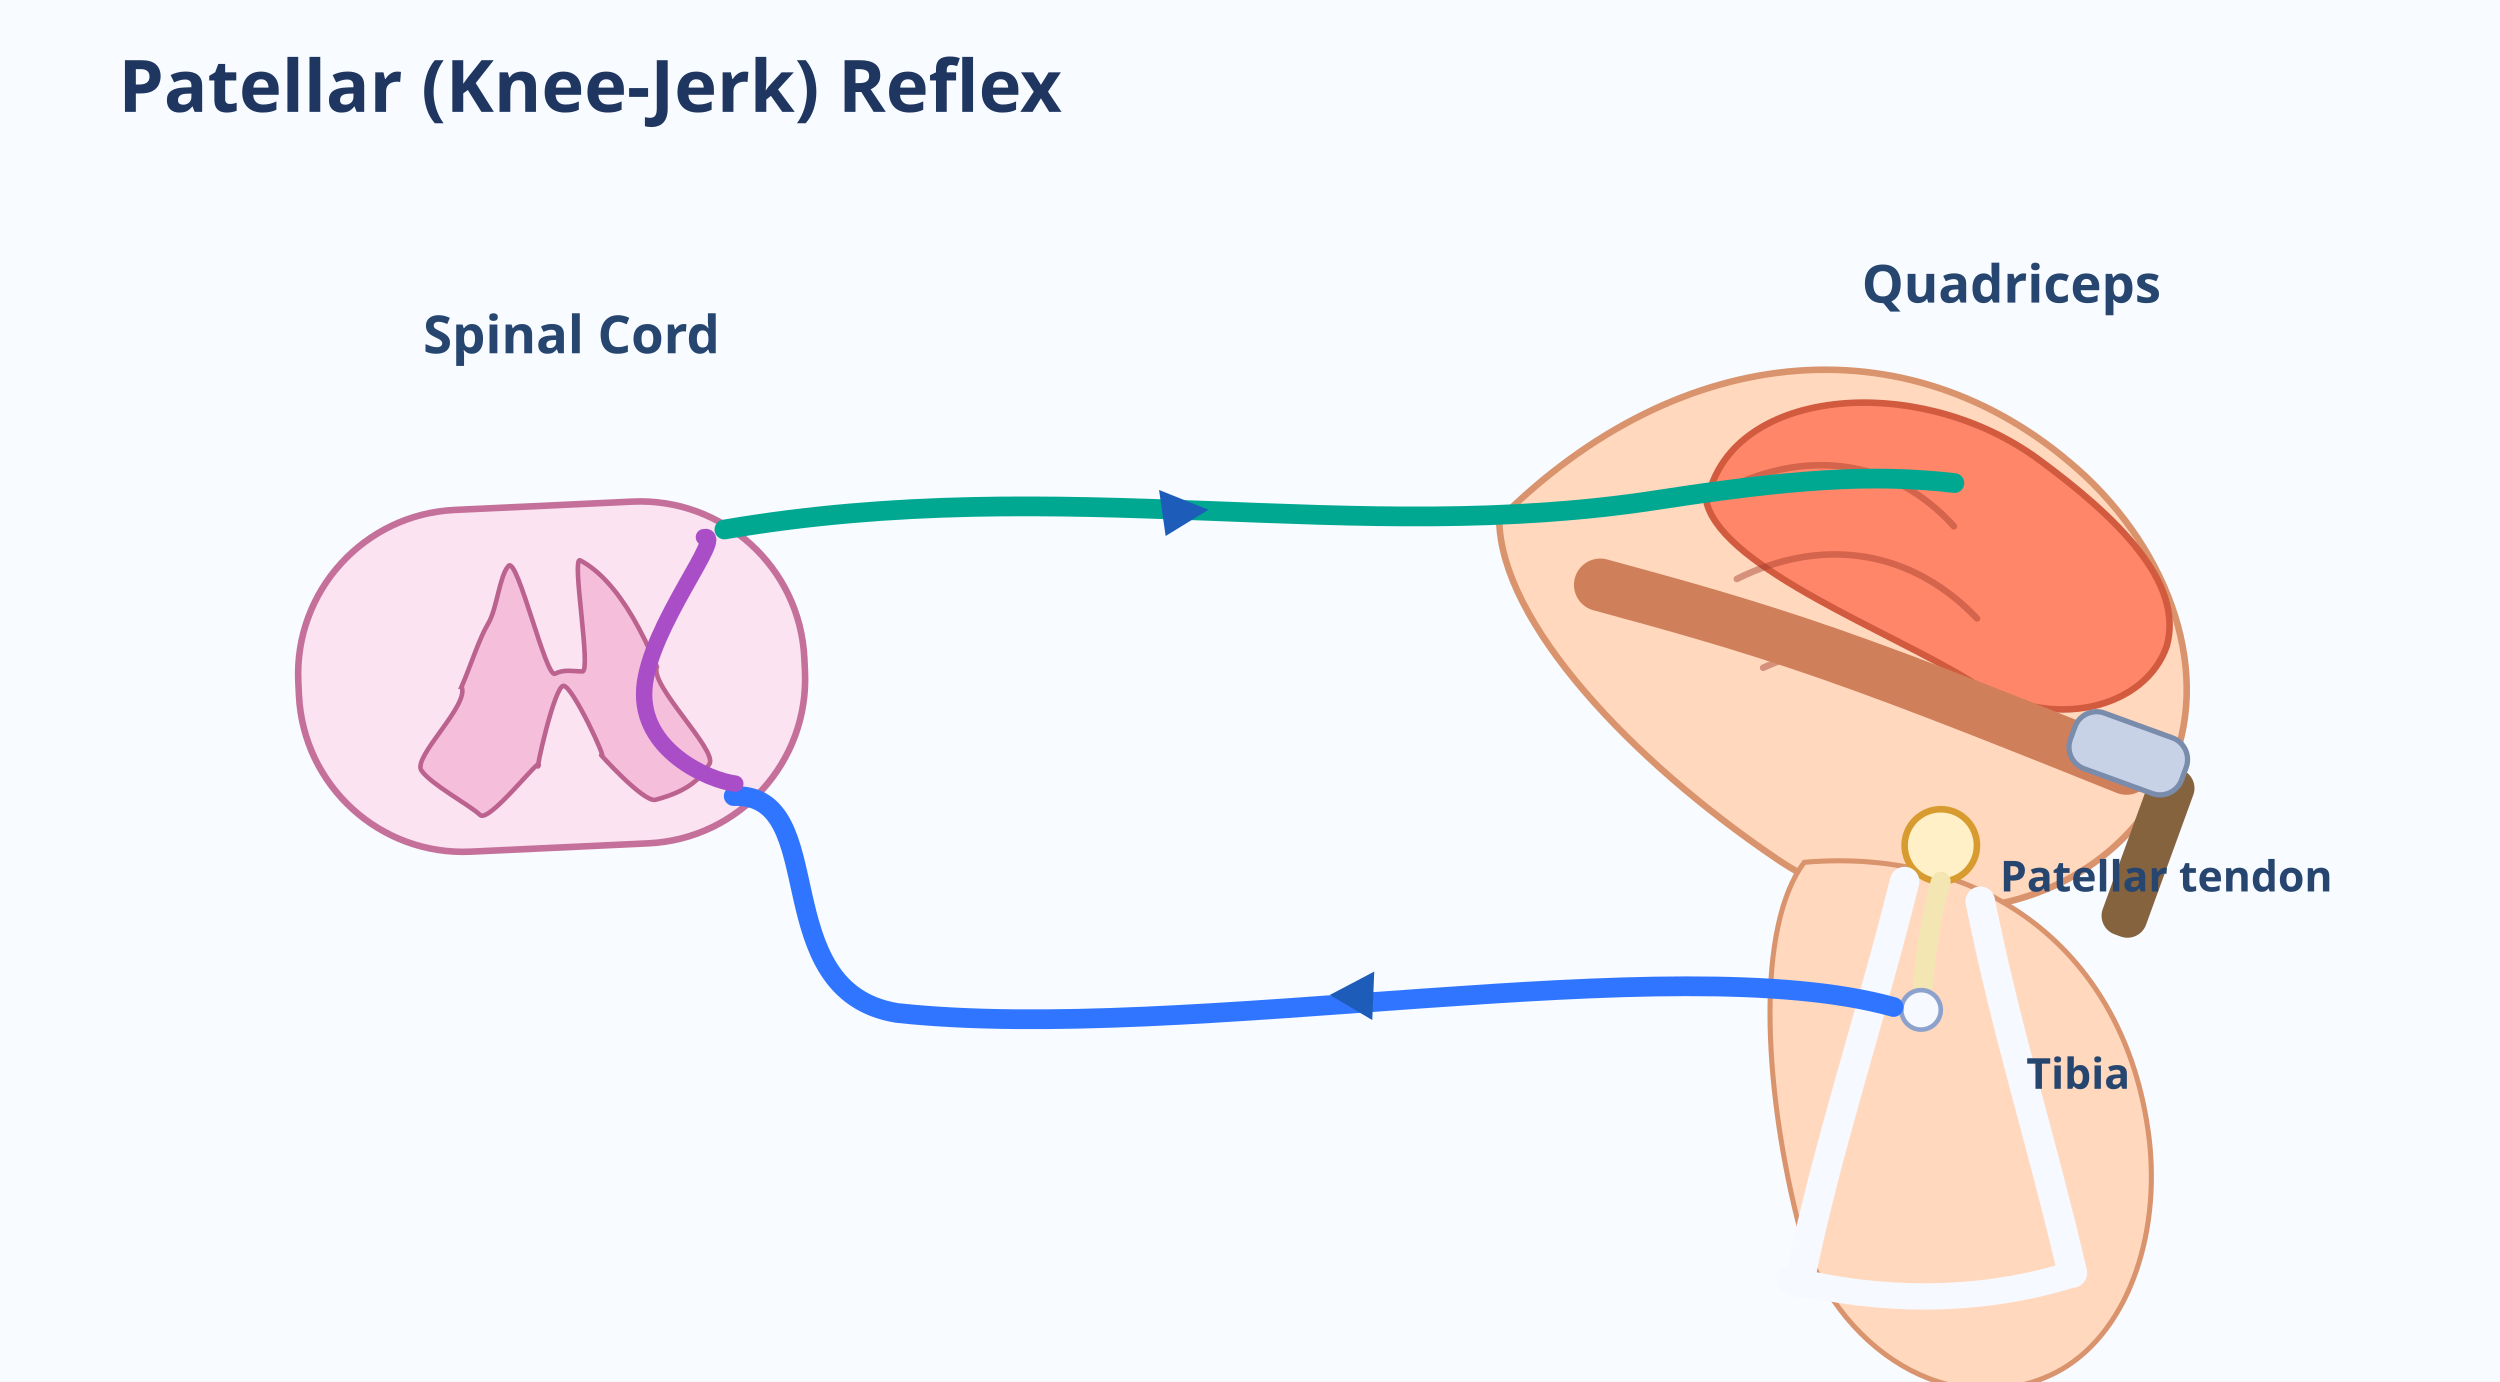
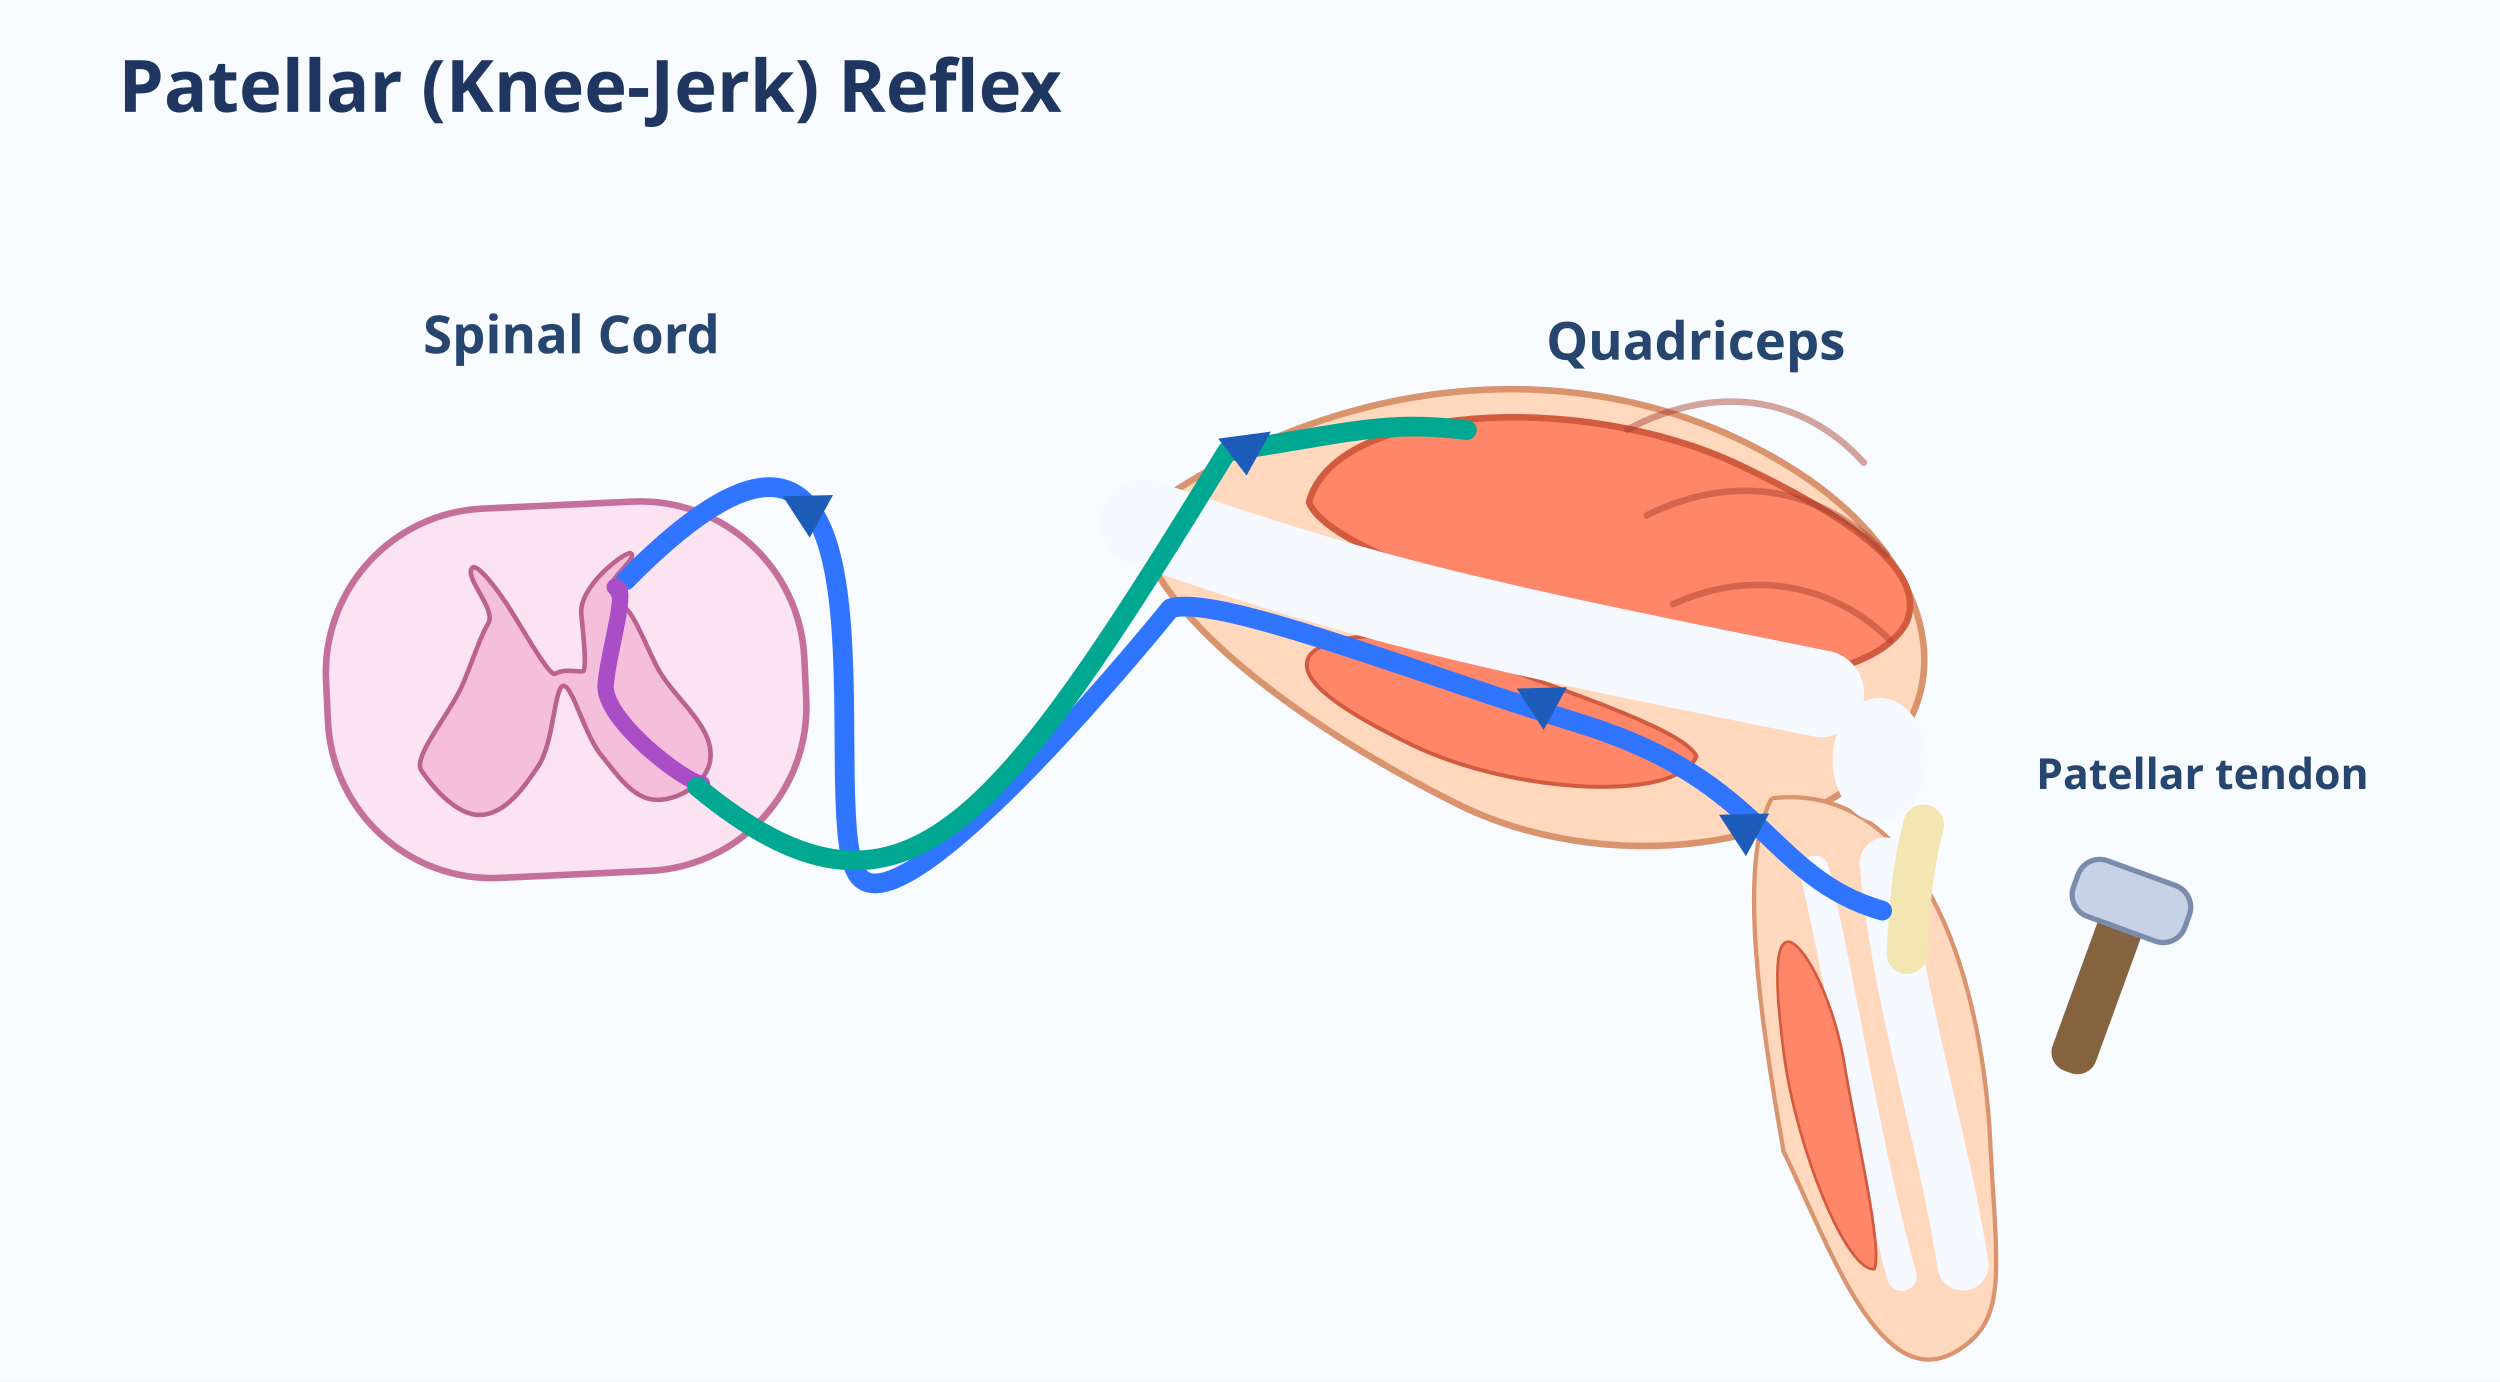
<svg xmlns="http://www.w3.org/2000/svg" id="reflexArcSvg" viewBox="0 0 760 420" aria-label="Simplified knee-jerk reflex arc diagram" version="1.1">
  <defs id="defs16">
    </defs>
  <style id="style1">
    .arc-bg {
      fill: #f8fbff;
    }

    .arc-limb {
      fill: #ffd8bd;
      stroke: #d9936d;
      stroke-width: 2;
    }

    .arc-muscle {
      fill: #ff8668;
      stroke: #d15a3f;
      stroke-width: 2;
    }

    .arc-fibers {
      fill: none;
      stroke: rgba(162, 58, 45, 0.45);
      stroke-width: 2;
      stroke-linecap: round;
    }

    .arc-bone {
      stroke: #f6f9ff;
      stroke-width: 9;
      stroke-linecap: round;
      fill: none;
    }

    .arc-bone.femur {
      stroke-width: 11;
    }

    .arc-foot {
      fill: none;
      stroke: #f6f9ff;
      stroke-width: 8;
      stroke-linecap: round;
    }

    .arc-patella {
      fill: #fff0c8;
      stroke: #d89b2f;
      stroke-width: 2;
    }

    .arc-tendon {
      fill: none;
      stroke: #f4e6b2;
      stroke-width: 6;
      stroke-linecap: round;
    }

    .arc-tuberosity {
      fill: #f6f9ff;
      stroke: #8ca1cb;
      stroke-width: 1.4;
    }

    .arc-cord {
      fill: #fbe3f1;
      stroke: #c4709a;
      stroke-width: 2;
    }

    .arc-grey {
      fill: #f5bfdc;
      stroke: #bb628f;
      stroke-width: 1.4;
    }

    .arc-path {
      fill: none;
      stroke-width: 6;
      stroke-linecap: round;
      stroke-linejoin: round;
    }

    .arc-path.sensory {
      stroke: #2f75ff;
    }

    .arc-path.relay {
      stroke: #aa4ec7;
      stroke-width: 5;
    }

    .arc-path.motor {
      stroke: #00a891;
    }

    .arc-arrow {
      fill: #1d5db9;
    }

    .arc-caption {
      fill: #26456f;
      font-size: 16px;
      font-weight: 700;
      font-family: Outfit, "Segoe UI", sans-serif;
    }

    .arc-caption.small {
      font-size: 13px;
    }

    .arc-title {
      fill: #1f3660;
      font-size: 22px;
      font-weight: 800;
      font-family: Outfit, "Segoe UI", sans-serif;
    }

    .arc-hammer-handle {
      fill: #85633f;
    }

    .arc-hammer-head {
      fill: #c7d2e7;
      stroke: #7a8cab;
      stroke-width: 1.6;
    }

    #reflexImpulseDot {
      fill: #ffd24a;
      stroke: #ffffff;
      stroke-width: 2;
      opacity: 0;
      filter: drop-shadow(0 0 9px rgba(255, 190, 60, 0.95));
    }
  </style>
  <rect x="0" y="0" width="760" height="420" class="arc-bg" id="rect1" />
-   <path d="m 455.763,157.992 c 55.358,-55.277 126.732,-61.082 178.326,-13.103 27.748,26.269 39.001,64.023 24.012,92.647 -22.484,42.936 -79.758,49.836 -118.136,23.451 C 496.167,231.344 456.174,189.23 455.763,157.992 Z" class="arc-limb" id="path1" />
-   <path d="m 548.483,262.143 c 56.927,-4.878 99.257,29.268 105.096,86.178 2.919,30.894 -8.758,60.162 -30.653,69.918 -32.842,14.634 -67.874,-11.382 -76.632,-47.967 -10.218,-41.463 -12.407,-88.617 2.189,-108.129 z" class="arc-limb" id="path1-0" style="fill:#ffd8bd;stroke:#d9936d;stroke-width:1.541" />
-   <path d="m 518.887,153.084 c 5.772,-35.157 63.269,-40.622 100.4,-13.748 24.622,18.045 44.654,37.775 39.443,56.926 -6.308,18.82 -34.66,26.907 -59.764,10.739 -23.699,-14.734 -74.54,-34.049 -80.079,-53.917 z" class="arc-muscle" id="path2" />
-   <path d="M522,150 C548,136 575,139 594,160" class="arc-fibers" id="path3" />
-   <path d="M528,176 C554,163 581,167 601,188" class="arc-fibers" id="path4" />
-   <path d="M536,203 C560,192 585,197 602,214" class="arc-fibers" id="path5" />
-   <path style="fill:#d7e4fb;stroke:#cf7f5a;stroke-width:16;stroke-linecap:round" d="M 550.132,250.527 C 534.777,220.05 519.423,189.573 505.573,164.965 491.722,140.358 479.376,121.621 467.029,102.884" id="path16" transform="rotate(-41.39139,575.9102,114.5897)" />
-   <circle cx="590" cy="257" r="11" class="arc-patella" id="circle5" />
-   <g id="lowerLegGroup">
-     <path d="M579,268 C568,312 555,350 547,390" class="arc-bone tibia" id="path6" />
-     <path d="M602,274 C610,314 621,348 630,387" class="arc-bone fibula" id="path7" />
-     <path d="M544,389 C572,396 601,396 628,388" class="arc-foot" id="path8" />
-     <path d="M590,268 C586,282 585,294 584,307" class="arc-tendon" id="path9" />
-     <circle cx="584" cy="307" r="6" class="arc-tuberosity" id="circle9" />
+   <path d="m 346.017,156.898 c 63.295,-46.778 144.903,-51.69 203.895,-11.088 31.726,22.23 44.593,54.179 27.455,78.402 -25.707,36.334 -91.194,42.173 -135.074,19.845 -50.078,-25.085 -95.805,-60.723 -96.275,-87.159 z" class="arc-limb" id="path1" />
+   <path d="m 538.562,242.691 c 40.504,-4.885 62.058,42.634 66.213,99.629 2.077,43.311 6.139,58.349 -9.439,68.119 -23.368,14.656 -38.603,-30.085 -53.14,-60.496 -7.27,-41.525 -14.019,-87.711 -3.633,-107.252 z" class="arc-limb" id="path1-0" style="fill:#ffd8bd;stroke:#d9936d;stroke-width:1.3" />
+   <path d="m 397.927,152.742 c 7.498,-29.653 82.183,-34.263 130.414,-11.596 31.983,15.22 58.002,31.861 51.234,48.014 -8.193,15.874 -45.021,22.695 -77.63,9.058 -30.784,-12.427 -96.824,-28.718 -104.018,-45.476 z" class="arc-muscle" id="path2" />
+   <path d="m 515.735,229.962 c -6.508,14.203 -55.844,11.228 -86.339,-3.432 -20.212,-9.816 -36.428,-19.917 -31.118,-27.464 6.231,-7.309 30.802,-8.101 51.509,0.972 19.572,8.344 62.112,21.092 65.948,29.924 z" class="arc-muscle" id="path2-0" style="fill:#ff8668;stroke:#d15a3f;stroke-width:1.203" />
+   <path d="m 494.612,130.668 c 26,-14 53,-11 72,10" class="arc-fibers" id="path3" />
+   <path d="m 500.612,156.668 c 26,-13 53,-9 73,12" class="arc-fibers" id="path4" />
+   <path d="m 508.612,183.668 c 24,-11 49,-6 66,11" class="arc-fibers" id="path5" />
+   <path style="fill:#f6f9ff;fill-opacity:1;stroke:#f6f9ff;stroke-width:16;stroke-linecap:round;stroke-dasharray:none;stroke-opacity:1" d="m 553.213,223.235 c -16.381,-21.38 -32.763,-42.76 -45.21,-60.749 -12.448,-17.989 -20.962,-32.586 -29.476,-47.183" id="path16" transform="matrix(1.215123,-1.089998,1.070951,1.236734,-357.5498,537.8319)" />
+   <ellipse cx="571.409" cy="231.018" class="arc-patella" id="circle5" rx="14.318" ry="18.877" style="fill:#f6f9ff;fill-opacity:1;stroke:#c7d2e7;stroke-opacity:0" />
+   <g id="lowerLegGroup" transform="rotate(-1.393892,-56.12528,1409.499)">
+     <path d="m 579.301,279.759 c 8.97,44.458 13.556,84.358 23.517,123.915" class="arc-bone tibia" id="path6" />
+     <path d="m 600.796,278.021 c 2.683,41.729 15.161,80.959 20.691,122.719" class="arc-bone fibula" id="path7" style="stroke-width:15.553;stroke-dasharray:none" />
+     <path d="m 612.765,266.687 c -4,14 -5,26 -6,39" class="arc-tendon" id="path9" style="stroke-width:12.4;stroke-dasharray:none" />
+     <path d="m 569.833,385.812 c -8.499,0.947 -23.774,-36.783 -27.519,-65.309 -2.438,-18.947 -3.406,-35.051 1.734,-34.184 5.343,1.646 13.961,19.514 16.895,38.526 2.877,17.876 11.524,54.542 8.89,60.967 z" class="arc-muscle" id="path2-0-9" style="fill:#ff8668;stroke:#d15a3f;stroke-width:0.821" transform="rotate(1.393892,-56.12528,1409.499)" />
  </g>
-   <g id="reflexHammer" class="arc-hammer">
-     <rect x="646" y="232" width="14" height="54" rx="6" class="arc-hammer-handle" transform="rotate(20 653 259)" id="rect9" />
-     <rect x="629" y="220" width="36" height="18" rx="7" class="arc-hammer-head" transform="rotate(20 647 229)" id="rect10" />
+   <g id="reflexHammer" class="arc-hammer" transform="translate(-15.22258,41.49272)">
+     <rect x="646" y="232" width="14" height="54" rx="6" class="arc-hammer-handle" transform="rotate(20,653,259)" id="rect9" />
+     <rect x="684.674" y="-17.431" width="36" height="18" rx="7" class="arc-hammer-head" transform="rotate(20)" id="rect10" />
  </g>
-   <rect x="161.328" y="-234.876" width="104" height="154" rx="50" class="arc-cord" id="rect11" transform="rotate(87.31457)" />
-   <path d="m 140.321,208.781 c 2.5,-5.75 5.458,-14.921 8.093,-19.234 2.635,-4.312 3.455,-14.652 6.182,-17.527 2.727,-2.875 11.335,34.226 14.111,32.789 2.775,-1.438 5.564,-0.695 8.346,-0.695 2.781,0 -3.424,-35.198 -0.68,-33.76 2.744,1.438 5.459,3.594 8.123,6.469 2.664,2.875 5.277,6.469 7.818,10.781 2.541,4.312 5.01,9.344 7.385,15.094 -2.375,5.5 18.517,25.4 15.976,29.525 -2.541,4.125 -5.915,8.157 -16.42,10.907 -3.704,0.97 -17.841,-15.046 -16.409,-13.462 2.059,2.277 -8.762,-21.182 -11.544,-21.182 -2.781,0 -8.741,27.197 -7.607,24.315 1.61,-4.09 -15.039,17.692 -17.766,14.942 -2.727,-2.75 -15.214,-9.448 -17.848,-13.573 -2.635,-4.125 14.741,-19.888 12.241,-25.388 z" class="arc-grey" id="path11" />
-   <path id="sensoryImpulsePath" d="m 575.65,306.132 c -67.208,-18.797 -214.505,11.342 -302.948,1.813 -40.766,-6.711 -19.408,-66.926 -49.652,-65.937" class="arc-path sensory" />
-   <path id="relayImpulsePath" d="m 223.522,238.225 c -8,-1 -29.016,-10.04 -27.647,-28.895 1.369,-18.855 25.122,-47.527 18.122,-46.027" class="arc-path relay" />
-   <path id="motorImpulsePath" d="m 220.217,160.967 c 104.172,-17.808 190.773,5.673 284.864,-9.167 38.645,-5.936 63.848,-7.915 89.05,-4.947" class="arc-path motor" />
-   <circle id="reflexImpulseDot" cx="584" cy="307" r="6" />
-   <polygon points="407,220 420,212 405,206 " class="arc-arrow" id="polygon11" transform="translate(-52.64611,-57.05156)" />
-   <polygon points="476,198 463,190 463,205 " class="arc-arrow" id="polygon12" transform="rotate(-59.37158,532.272,297.7477)" />
-   <text x="566" y="92" class="arc-caption" id="text12">Quadriceps</text>
-   <text x="608" y="271" class="arc-caption small" id="text13">Patellar tendon</text>
-   <text x="616" y="331" class="arc-caption small" id="text14">Tibia</text>
+   <rect x="161.328" y="-234.876" width="112.383" height="145.565" rx="50" class="arc-cord" id="rect11" transform="rotate(87.31457)" />
+   <path d="m 140.321,208.781 c 2.86,-6.34 5.458,-14.921 8.093,-19.234 2.635,-4.312 -7.551,-14.088 -4.825,-16.963 1.363,-1.438 7.584,6.131 12.963,15.009 5.38,8.877 10.766,17.934 12.153,17.216 2.775,-1.438 5.564,-0.695 8.346,-0.695 1.391,0 0.535,-8.799 -0.326,-17.419 -0.861,-8.62 13.585,-19.226 14.957,-18.508 2.744,1.438 -7.274,7.714 -5.888,11.38 1.797,4.753 3.977,3.724 6.518,8.037 2.541,4.312 4.821,10.114 7.385,15.094 5.123,9.949 18.682,18.667 15.976,29.525 -1.589,6.376 -9.857,11.238 -16.42,10.907 -7.066,-0.356 -11.898,-8.011 -16.409,-13.462 -5.127,-6.195 -8.762,-21.182 -11.544,-21.182 -2.781,0 -2.901,17.246 -7.607,24.315 -4.288,6.441 -10.03,14.752 -17.766,14.942 -7.472,0.184 -15.214,-9.448 -17.848,-13.573 -2.635,-4.125 8.378,-16.824 12.241,-25.388 z" class="arc-grey" id="path11" />
+   <path id="sensoryImpulsePath" d="m 572.174,276.828 c -34.807,-10.096 -35.357,-39.384 -91.365,-56.699 -51.773,-16.006 -111.021,-39.651 -124.991,-35.181 0,0 -81.427,101.154 -95.085,80.947 -13.658,-20.207 20.527,-181.888 -70.477,-89.514" class="arc-path sensory" />
+   <path id="relayImpulsePath" d="m 213.367,238.315 c -5.325,-0.563 -30.16,-19.596 -29.249,-30.205 0.911,-10.609 7.427,-30.493 2.768,-29.649" class="arc-path relay" />
+   <path id="motorImpulsePath" d="m 211.956,239.198 c 62.572,51.774 91.042,12.092 161.021,-101.898 38.645,-5.936 47.737,-9.526 72.94,-6.558" class="arc-path motor" />
+   <circle id="reflexImpulseDot" cx="556.612" cy="287.668" r="6" />
+   <polygon points="420,212 405,206 407,220 " class="arc-arrow" id="polygon11" transform="rotate(-29.42664,249.327,235.6793)" />
+   <polygon points="463,190 463,205 476,198 " class="arc-arrow" id="polygon12" transform="rotate(-33.04599,590.0185,118.4196)" />
+   <polygon points="476,198 463,190 463,205 " class="arc-arrow" id="polygon12-2" transform="rotate(-33.04599,284.5381,549.7321)" style="fill:#1d5db9" />
+   <polygon points="463,190 463,205 476,198 " class="arc-arrow" id="polygon12-2-3" transform="rotate(-33.04599,494.5887,202.8927)" style="fill:#1d5db9" />
+   <text x="470.054" y="109.336" class="arc-caption" id="text12">Quadriceps</text>
+   <text x="618.98" y="239.862" class="arc-caption small" id="text13">Patellar tendon</text>
  <text x="128.624" y="107.394" class="arc-caption" id="text15">Spinal Cord</text>
  <text x="36" y="34" class="arc-title" id="text16">Patellar (Knee-Jerk) Reflex</text>
</svg>
